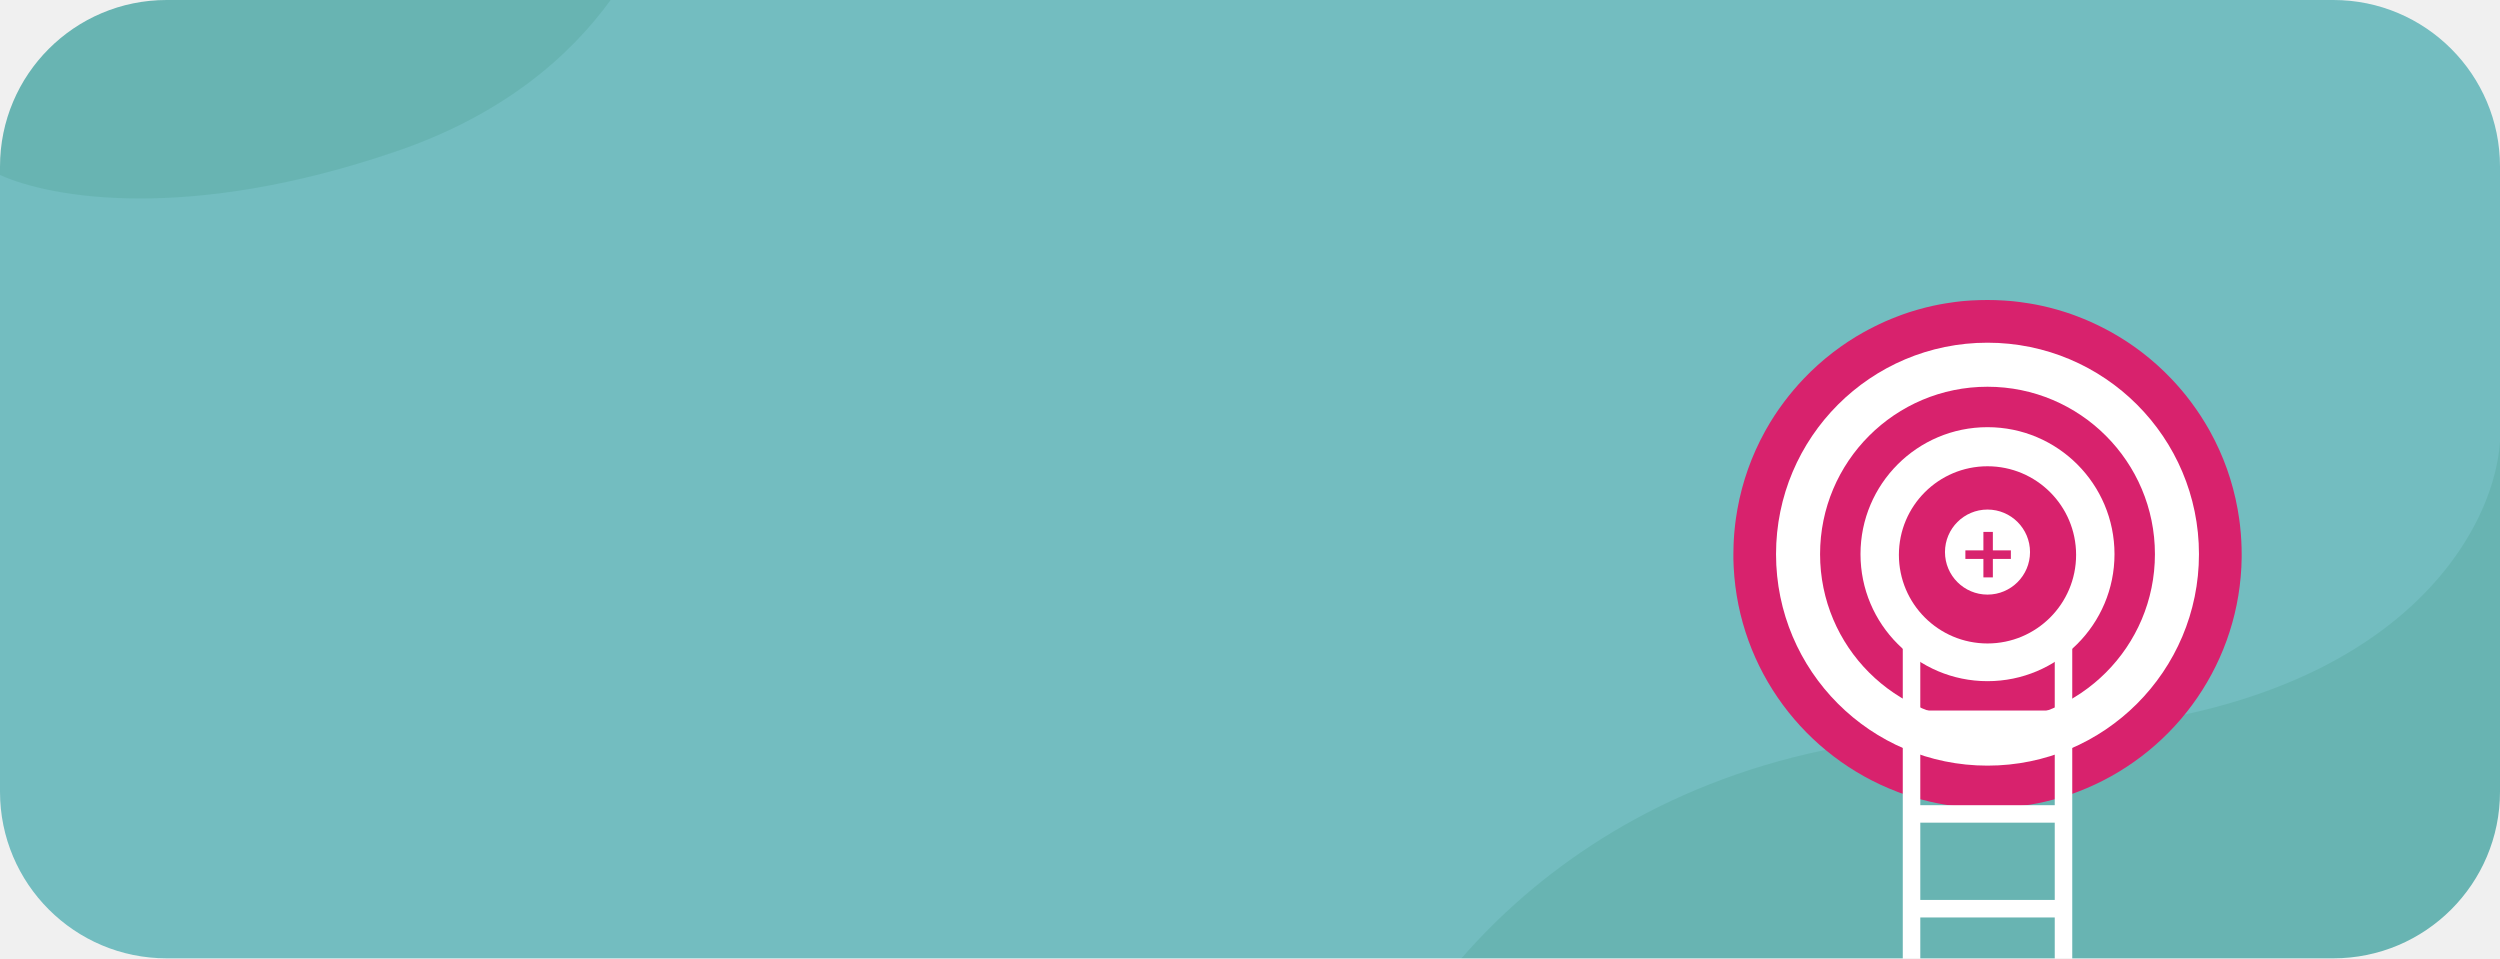
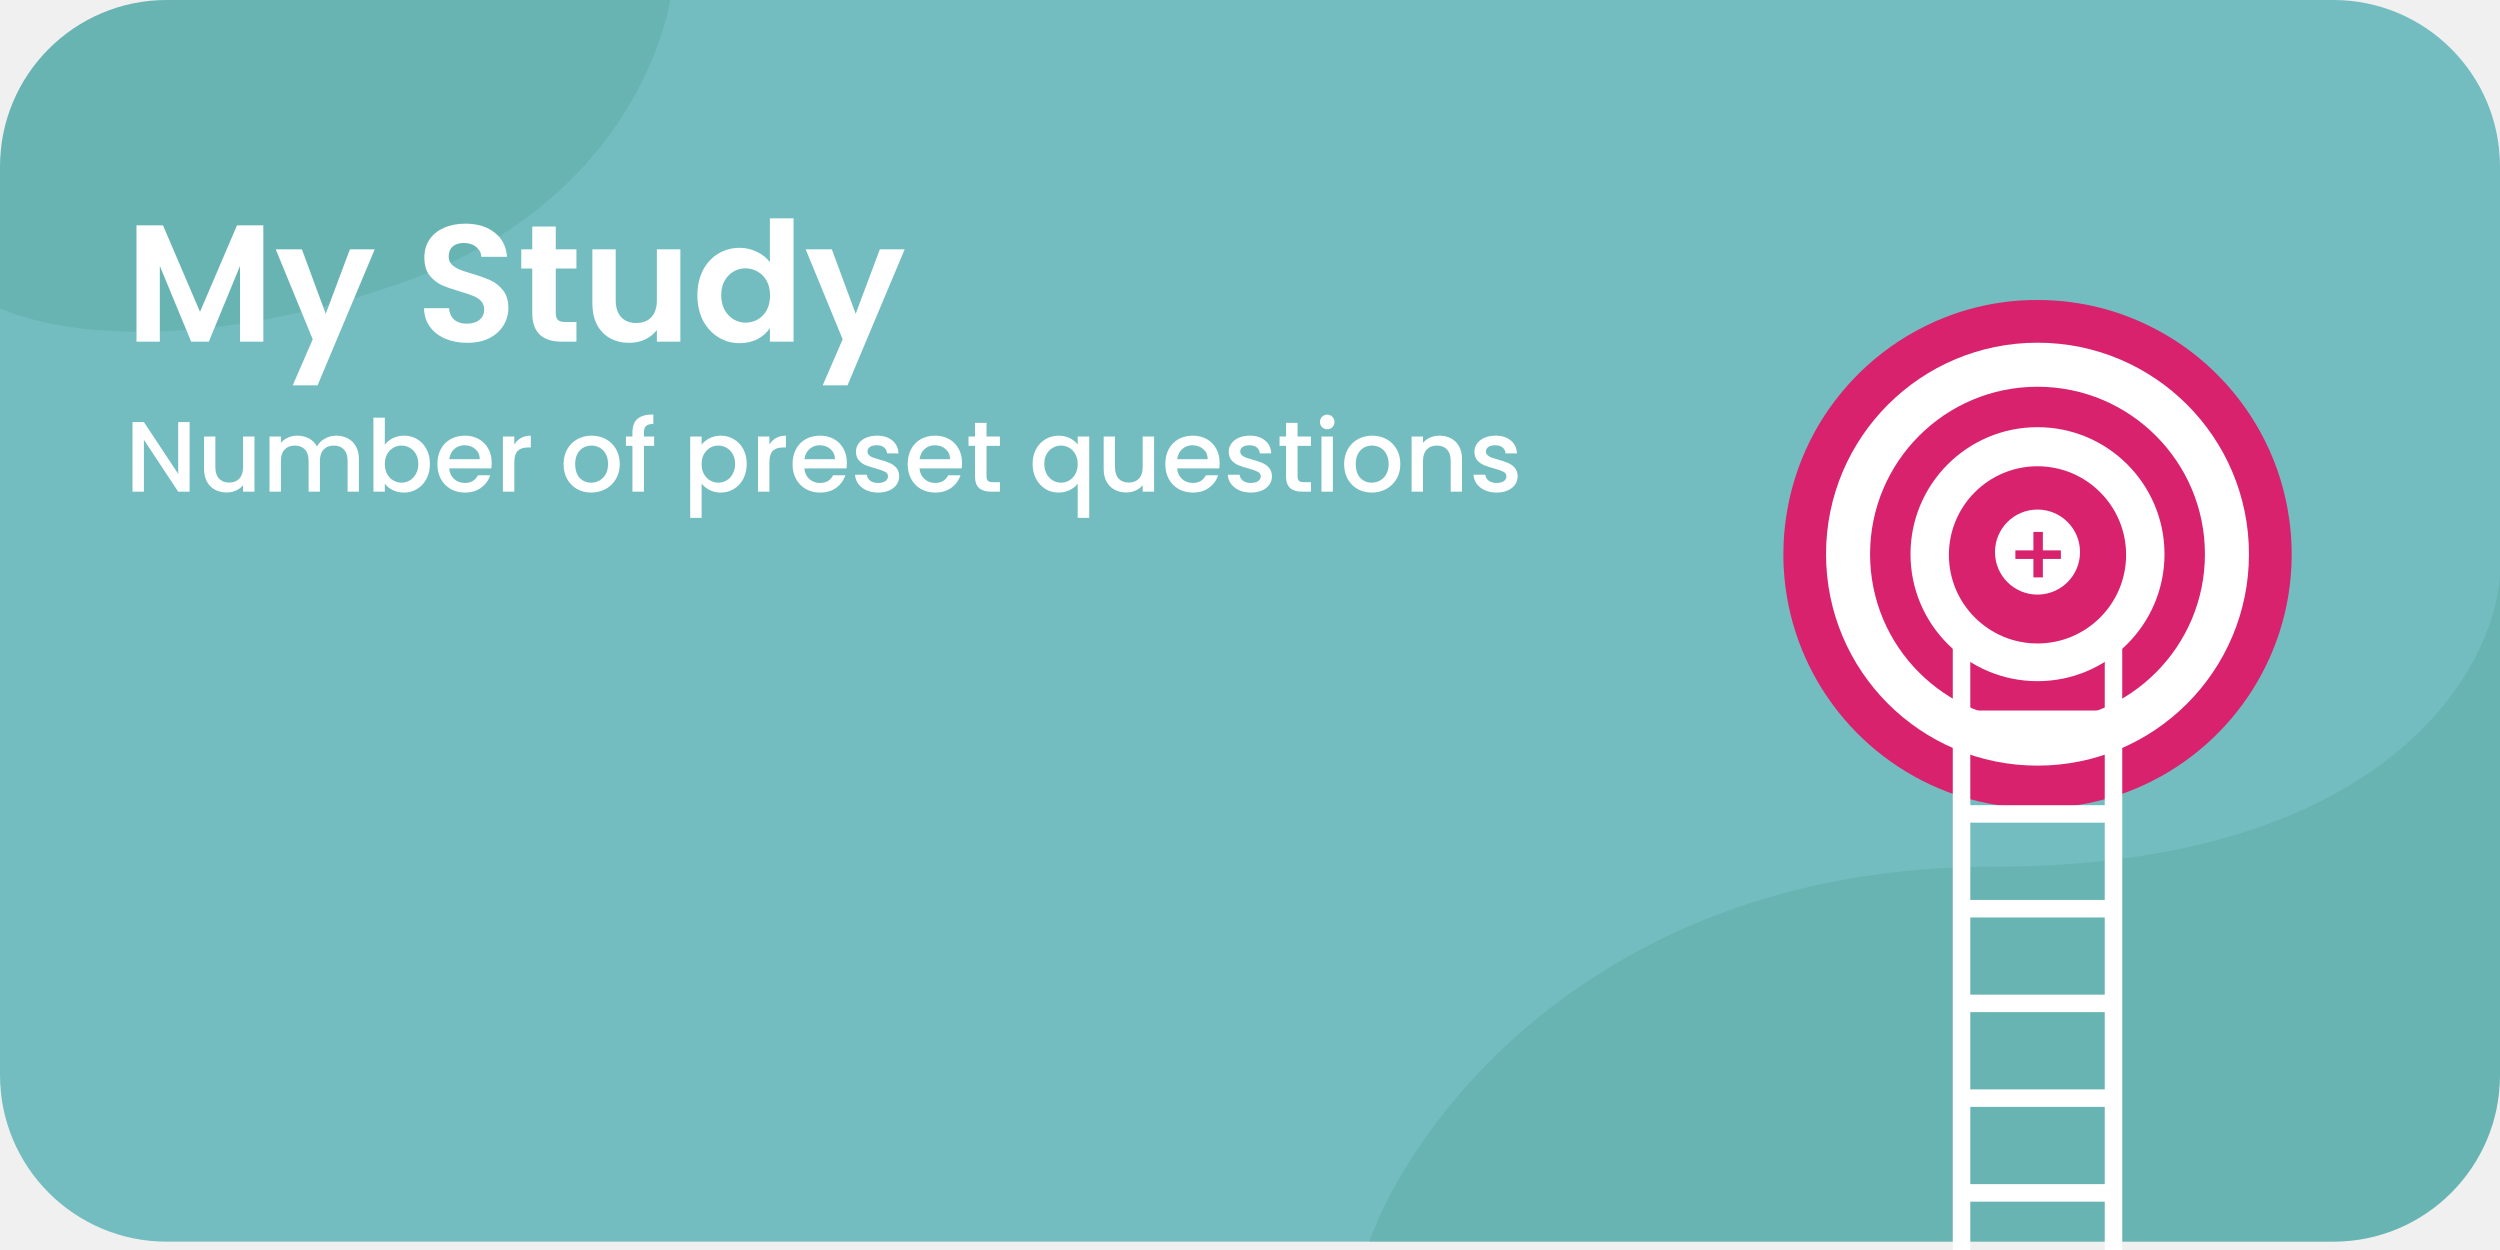
- <svg xmlns="http://www.w3.org/2000/svg" width="300" height="115" viewBox="0 0 300 115" fill="none">
-   <mask id="mask0_429_9320" style="mask-type:alpha" maskUnits="userSpaceOnUse" x="0" y="0" width="300" height="115">
-     <rect width="300" height="115" rx="20" fill="#D9D9D9" />
+ <svg xmlns="http://www.w3.org/2000/svg" width="300" height="150" viewBox="0 0 300 150" fill="none">
+   <mask id="mask0_933_9064" style="mask-type:alpha" maskUnits="userSpaceOnUse" x="0" y="0" width="300" height="150">
+     <rect width="300" height="150" rx="20" fill="#73BDC0" />
  </mask>
-   <g mask="url(#mask0_429_9320)">
-     <rect y="-17" width="300" height="150" rx="20" fill="#73BDC0" />
-     <path opacity="0.1" fill-rule="evenodd" clip-rule="evenodd" d="M80.619 -17C79.599 -10.09 73.345 9.34 47.583 18.154C22.589 26.705 6.123 23.764 6.41017e-05 21L7.02785e-05 3C6.93871e-05 -8.046 8.954 -17 20 -17L80.619 -17Z" fill="#006838" />
-     <path opacity="0.1" fill-rule="evenodd" clip-rule="evenodd" d="M164.308 133H280C291.037 133 299.986 124.059 300 113.025C300 113.017 300 113.008 300 113L300 53C299.231 64.667 285.969 88 239.077 88C192.185 88 169.692 118 164.308 133Z" fill="#006838" />
-     <g clip-path="url(#clip0_429_9320)">
-       <path d="M269 66.5C269 66.633 269 66.765 269 66.891C268.993 67.282 268.979 67.68 268.965 68.064C268.337 80.413 260.372 90.822 249.342 95.01C249.223 95.052 249.111 95.101 248.993 95.143C248.643 95.269 248.287 95.394 247.931 95.506C247.813 95.548 247.694 95.583 247.575 95.618C246.856 95.841 246.13 96.037 245.397 96.204C245.153 96.26 244.902 96.316 244.657 96.365C244.036 96.49 243.408 96.602 242.779 96.686C242.654 96.707 242.528 96.721 242.396 96.735C242.144 96.77 241.886 96.798 241.628 96.826C241.502 96.839 241.369 96.853 241.244 96.86C240.985 96.881 240.727 96.902 240.469 96.916C239.82 96.958 239.17 96.979 238.507 96.979C237.851 96.979 237.195 96.958 236.545 96.916C236.287 96.902 236.029 96.881 235.771 96.86C235.645 96.846 235.512 96.839 235.387 96.826C235.128 96.798 234.877 96.77 234.619 96.735C234.493 96.721 234.367 96.7 234.235 96.686C233.599 96.595 232.971 96.49 232.357 96.365C232.106 96.316 231.861 96.26 231.617 96.204C230.877 96.037 230.151 95.834 229.432 95.618C229.313 95.583 229.194 95.541 229.076 95.506C228.72 95.387 228.364 95.269 228.015 95.143C227.896 95.101 227.784 95.059 227.666 95.01C216.636 90.815 208.67 80.406 208.042 68.064C208.028 67.743 208.014 67.415 208.007 67.086C208.007 67.024 208.007 66.954 208.007 66.891C208.007 66.842 208.007 66.793 208.007 66.744C208.007 66.661 208.007 66.577 208.007 66.493C208.007 66.13 208.014 65.767 208.028 65.411C208.035 65.299 208.035 65.188 208.042 65.069C208.042 65.02 208.049 64.971 208.049 64.922C208.063 64.664 208.077 64.406 208.098 64.147C208.105 64.022 208.119 63.889 208.133 63.763C208.154 63.505 208.182 63.247 208.21 62.995C208.237 62.737 208.272 62.486 208.307 62.235C208.363 61.858 208.419 61.474 208.489 61.104C209.082 57.781 210.213 54.646 211.791 51.784C211.84 51.686 211.895 51.596 211.951 51.498C212.573 50.395 213.264 49.334 214.018 48.328C214.06 48.273 214.101 48.217 214.143 48.161C214.855 47.218 215.616 46.318 216.426 45.466C216.433 45.459 216.44 45.452 216.44 45.452C217.529 44.307 218.709 43.246 219.966 42.283C220.545 41.836 221.145 41.41 221.76 41.005C222.374 40.6 223.002 40.217 223.645 39.861C223.861 39.742 224.077 39.623 224.294 39.511C224.51 39.4 224.734 39.281 224.95 39.176C225.097 39.106 225.243 39.03 225.39 38.96C225.655 38.834 225.92 38.709 226.186 38.59C226.255 38.562 226.325 38.527 226.395 38.499C226.591 38.415 226.779 38.332 226.974 38.255C227.205 38.164 227.435 38.073 227.666 37.983C227.784 37.941 227.896 37.892 228.015 37.85C228.161 37.794 228.308 37.745 228.454 37.689C228.657 37.62 228.866 37.55 229.069 37.48C229.187 37.438 229.306 37.403 229.425 37.368C229.662 37.291 229.906 37.222 230.144 37.152C230.744 36.977 231.359 36.831 231.973 36.691C232.217 36.635 232.469 36.586 232.72 36.538C232.971 36.489 233.222 36.447 233.474 36.405C233.851 36.342 234.228 36.286 234.612 36.237C234.863 36.202 235.121 36.175 235.38 36.147C235.505 36.133 235.638 36.119 235.764 36.112C236.022 36.091 236.28 36.07 236.538 36.056C237.188 36.021 237.844 36 238.5 36C239.156 36 239.813 36.021 240.462 36.063C240.72 36.077 240.978 36.098 241.237 36.119C241.362 36.133 241.495 36.14 241.621 36.154C241.879 36.181 242.13 36.209 242.389 36.244C242.772 36.293 243.149 36.349 243.526 36.412C243.778 36.454 244.029 36.496 244.28 36.544C244.532 36.593 244.776 36.642 245.027 36.698C245.642 36.831 246.256 36.984 246.856 37.159C247.101 37.229 247.338 37.298 247.575 37.375C247.694 37.41 247.813 37.452 247.931 37.487C248.141 37.557 248.343 37.627 248.553 37.696C248.699 37.745 248.846 37.801 248.993 37.857C249.111 37.899 249.223 37.941 249.342 37.99C249.572 38.08 249.802 38.171 250.033 38.262C250.228 38.339 250.424 38.422 250.612 38.506C250.682 38.534 250.752 38.569 250.822 38.597C251.087 38.716 251.359 38.834 251.617 38.967C251.764 39.037 251.911 39.106 252.057 39.183C252.281 39.295 252.497 39.407 252.713 39.518C252.93 39.63 253.146 39.749 253.363 39.867C254.005 40.23 254.633 40.608 255.248 41.012C255.862 41.417 256.462 41.843 257.042 42.29C258.298 43.253 259.478 44.314 260.567 45.459C260.574 45.466 260.581 45.473 260.581 45.473C261.391 46.325 262.159 47.225 262.864 48.168C262.906 48.224 262.948 48.28 262.989 48.335C263.743 49.348 264.428 50.402 265.056 51.505C265.112 51.596 265.161 51.693 265.216 51.791C266.794 54.646 267.925 57.788 268.518 61.111C268.588 61.488 268.644 61.865 268.7 62.242C268.735 62.493 268.77 62.751 268.798 63.002C268.826 63.261 268.853 63.512 268.874 63.77C268.888 63.896 268.895 64.029 268.909 64.154C268.93 64.413 268.944 64.671 268.958 64.929C268.986 65.453 269 65.969 269 66.5Z" fill="#D8226D" />
-       <path d="M238.5 91.876C252.515 91.876 263.876 80.515 263.876 66.5C263.876 52.485 252.515 41.124 238.5 41.124C224.485 41.124 213.124 52.485 213.124 66.5C213.124 80.515 224.485 91.876 238.5 91.876Z" fill="white" />
-       <path d="M238.5 86.591C249.596 86.591 258.591 77.596 258.591 66.5C258.591 55.404 249.596 46.409 238.5 46.409C227.404 46.409 218.409 55.404 218.409 66.5C218.409 77.596 227.404 86.591 238.5 86.591Z" fill="#D8226D" />
-       <path d="M238.5 81.74C246.917 81.74 253.74 74.917 253.74 66.5C253.74 58.084 246.917 51.261 238.5 51.261C230.083 51.261 223.26 58.084 223.26 66.5C223.26 74.917 230.083 81.74 238.5 81.74Z" fill="white" />
-       <path d="M238.5 77.216C244.372 77.216 249.132 72.456 249.132 66.584C249.132 60.712 244.372 55.952 238.5 55.952C232.628 55.952 227.868 60.712 227.868 66.584C227.868 72.456 232.628 77.216 238.5 77.216Z" fill="#D8226D" />
-       <path d="M238.5 71.352C241.318 71.352 243.603 69.067 243.603 66.249C243.603 63.43 241.318 61.146 238.5 61.146C235.682 61.146 233.397 63.43 233.397 66.249C233.397 69.067 235.682 71.352 238.5 71.352Z" fill="white" />
-       <path d="M241.304 67.071H239.142V69.287H238.008V67.071H235.846V66.044H238.008V63.829H239.142V66.044H241.304V67.071Z" fill="#D8226D" />
+   <g mask="url(#mask0_933_9064)">
+     <rect y="-1" width="300" height="150" rx="20" fill="#73BDC0" />
+     <path opacity="0.1" fill-rule="evenodd" clip-rule="evenodd" d="M80.619 -1C79.599 5.91 73.345 25.34 47.583 34.154C22.589 42.705 6.123 39.764 6.41017e-05 37L7.02785e-05 19C6.93871e-05 7.954 8.954 -1 20 -1L80.619 -1Z" fill="#006838" />
+     <path opacity="0.1" fill-rule="evenodd" clip-rule="evenodd" d="M164.308 149H280C291.037 149 299.986 140.059 300 129.025C300 129.017 300 129.008 300 129L300 69C299.231 80.667 285.969 104 239.077 104C192.185 104 169.692 134 164.308 149Z" fill="#006838" />
+     <path d="M31.6 27.04V41H28.8V31.92L25.06 41H22.94L19.18 31.92V41H16.38V27.04H19.56L24 37.42L28.44 27.04H31.6ZM44.968 29.92L38.108 46.24H35.128L37.528 40.72L33.088 29.92H36.228L39.088 37.66L41.988 29.92H44.968ZM56.063 41.14C55.09 41.14 54.21 40.973 53.423 40.64C52.65 40.307 52.037 39.827 51.583 39.2C51.13 38.573 50.897 37.833 50.883 36.98H53.883C53.923 37.553 54.123 38.007 54.483 38.34C54.857 38.673 55.363 38.84 56.003 38.84C56.657 38.84 57.17 38.687 57.543 38.38C57.917 38.06 58.103 37.647 58.103 37.14C58.103 36.727 57.977 36.387 57.723 36.12C57.47 35.853 57.15 35.647 56.763 35.5C56.39 35.34 55.87 35.167 55.203 34.98C54.297 34.713 53.557 34.453 52.983 34.2C52.423 33.933 51.937 33.54 51.523 33.02C51.123 32.487 50.923 31.78 50.923 30.9C50.923 30.073 51.13 29.353 51.543 28.74C51.957 28.127 52.537 27.66 53.283 27.34C54.03 27.007 54.883 26.84 55.843 26.84C57.283 26.84 58.45 27.193 59.343 27.9C60.25 28.593 60.75 29.567 60.843 30.82H57.763C57.737 30.34 57.53 29.947 57.143 29.64C56.77 29.32 56.27 29.16 55.643 29.16C55.097 29.16 54.657 29.3 54.323 29.58C54.003 29.86 53.843 30.267 53.843 30.8C53.843 31.173 53.963 31.487 54.203 31.74C54.457 31.98 54.763 32.18 55.123 32.34C55.497 32.487 56.017 32.66 56.683 32.86C57.59 33.127 58.33 33.393 58.903 33.66C59.477 33.927 59.97 34.327 60.383 34.86C60.797 35.393 61.003 36.093 61.003 36.96C61.003 37.707 60.81 38.4 60.423 39.04C60.037 39.68 59.47 40.193 58.723 40.58C57.977 40.953 57.09 41.14 56.063 41.14ZM66.691 32.22V37.58C66.691 37.953 66.777 38.227 66.951 38.4C67.137 38.56 67.444 38.64 67.871 38.64H69.171V41H67.411C65.051 41 63.871 39.853 63.871 37.56V32.22H62.551V29.92H63.871V27.18H66.691V29.92H69.171V32.22H66.691ZM81.645 29.92V41H78.825V39.6C78.465 40.08 77.991 40.46 77.405 40.74C76.831 41.007 76.205 41.14 75.525 41.14C74.658 41.14 73.891 40.96 73.225 40.6C72.558 40.227 72.031 39.687 71.645 38.98C71.271 38.26 71.085 37.407 71.085 36.42V29.92H73.885V36.02C73.885 36.9 74.105 37.58 74.545 38.06C74.985 38.527 75.585 38.76 76.345 38.76C77.118 38.76 77.725 38.527 78.165 38.06C78.605 37.58 78.825 36.9 78.825 36.02V29.92H81.645ZM83.687 35.42C83.687 34.3 83.907 33.307 84.347 32.44C84.801 31.573 85.414 30.907 86.187 30.44C86.961 29.973 87.821 29.74 88.767 29.74C89.487 29.74 90.174 29.9 90.827 30.22C91.481 30.527 92.001 30.94 92.387 31.46V26.2H95.227V41H92.387V39.36C92.041 39.907 91.554 40.347 90.927 40.68C90.301 41.013 89.574 41.18 88.747 41.18C87.814 41.18 86.961 40.94 86.187 40.46C85.414 39.98 84.801 39.307 84.347 38.44C83.907 37.56 83.687 36.553 83.687 35.42ZM92.407 35.46C92.407 34.78 92.274 34.2 92.007 33.72C91.741 33.227 91.381 32.853 90.927 32.6C90.474 32.333 89.987 32.2 89.467 32.2C88.947 32.2 88.467 32.327 88.027 32.58C87.587 32.833 87.227 33.207 86.947 33.7C86.681 34.18 86.547 34.753 86.547 35.42C86.547 36.087 86.681 36.673 86.947 37.18C87.227 37.673 87.587 38.053 88.027 38.32C88.481 38.587 88.961 38.72 89.467 38.72C89.987 38.72 90.474 38.593 90.927 38.34C91.381 38.073 91.741 37.7 92.007 37.22C92.274 36.727 92.407 36.14 92.407 35.46ZM108.562 29.92L101.702 46.24H98.722L101.122 40.72L96.682 29.92H99.822L102.682 37.66L105.582 29.92H108.562Z" fill="white" />
+     <path d="M22.752 59H21.384L17.268 52.772V59H15.9V50.648H17.268L21.384 56.864V50.648H22.752V59ZM30.536 52.388V59H29.168V58.22C28.952 58.492 28.668 58.708 28.316 58.868C27.972 59.02 27.604 59.096 27.212 59.096C26.692 59.096 26.224 58.988 25.808 58.772C25.4 58.556 25.076 58.236 24.836 57.812C24.604 57.388 24.488 56.876 24.488 56.276V52.388H25.844V56.072C25.844 56.664 25.992 57.12 26.288 57.44C26.584 57.752 26.988 57.908 27.5 57.908C28.012 57.908 28.416 57.752 28.712 57.44C29.016 57.12 29.168 56.664 29.168 56.072V52.388H30.536ZM40.345 52.28C40.865 52.28 41.329 52.388 41.737 52.604C42.153 52.82 42.477 53.14 42.709 53.564C42.949 53.988 43.069 54.5 43.069 55.1V59H41.713V55.304C41.713 54.712 41.565 54.26 41.269 53.948C40.973 53.628 40.569 53.468 40.057 53.468C39.545 53.468 39.137 53.628 38.833 53.948C38.537 54.26 38.389 54.712 38.389 55.304V59H37.033V55.304C37.033 54.712 36.885 54.26 36.589 53.948C36.293 53.628 35.889 53.468 35.377 53.468C34.865 53.468 34.457 53.628 34.153 53.948C33.857 54.26 33.709 54.712 33.709 55.304V59H32.341V52.388H33.709V53.144C33.933 52.872 34.217 52.66 34.561 52.508C34.905 52.356 35.273 52.28 35.665 52.28C36.193 52.28 36.665 52.392 37.081 52.616C37.497 52.84 37.817 53.164 38.041 53.588C38.241 53.188 38.553 52.872 38.977 52.64C39.401 52.4 39.857 52.28 40.345 52.28ZM46.178 53.372C46.41 53.052 46.726 52.792 47.126 52.592C47.534 52.384 47.986 52.28 48.482 52.28C49.066 52.28 49.594 52.42 50.066 52.7C50.538 52.98 50.91 53.38 51.182 53.9C51.454 54.412 51.59 55 51.59 55.664C51.59 56.328 51.454 56.924 51.182 57.452C50.91 57.972 50.534 58.38 50.054 58.676C49.582 58.964 49.058 59.108 48.482 59.108C47.97 59.108 47.514 59.008 47.114 58.808C46.722 58.608 46.41 58.352 46.178 58.04V59H44.81V50.12H46.178V53.372ZM50.198 55.664C50.198 55.208 50.102 54.816 49.91 54.488C49.726 54.152 49.478 53.9 49.166 53.732C48.862 53.556 48.534 53.468 48.182 53.468C47.838 53.468 47.51 53.556 47.198 53.732C46.894 53.908 46.646 54.164 46.454 54.5C46.27 54.836 46.178 55.232 46.178 55.688C46.178 56.144 46.27 56.544 46.454 56.888C46.646 57.224 46.894 57.48 47.198 57.656C47.51 57.832 47.838 57.92 48.182 57.92C48.534 57.92 48.862 57.832 49.166 57.656C49.478 57.472 49.726 57.208 49.91 56.864C50.102 56.52 50.198 56.12 50.198 55.664ZM59.003 55.532C59.003 55.78 58.987 56.004 58.955 56.204H53.903C53.943 56.732 54.139 57.156 54.491 57.476C54.843 57.796 55.275 57.956 55.787 57.956C56.523 57.956 57.043 57.648 57.347 57.032H58.823C58.623 57.64 58.259 58.14 57.731 58.532C57.211 58.916 56.563 59.108 55.787 59.108C55.155 59.108 54.587 58.968 54.083 58.688C53.587 58.4 53.195 58 52.907 57.488C52.627 56.968 52.487 56.368 52.487 55.688C52.487 55.008 52.623 54.412 52.895 53.9C53.175 53.38 53.563 52.98 54.059 52.7C54.563 52.42 55.139 52.28 55.787 52.28C56.411 52.28 56.967 52.416 57.455 52.688C57.943 52.96 58.323 53.344 58.595 53.84C58.867 54.328 59.003 54.892 59.003 55.532ZM57.575 55.1C57.567 54.596 57.387 54.192 57.035 53.888C56.683 53.584 56.247 53.432 55.727 53.432C55.255 53.432 54.851 53.584 54.515 53.888C54.179 54.184 53.979 54.588 53.915 55.1H57.575ZM61.717 53.348C61.917 53.012 62.181 52.752 62.509 52.568C62.845 52.376 63.241 52.28 63.697 52.28V53.696H63.349C62.813 53.696 62.405 53.832 62.125 54.104C61.853 54.376 61.717 54.848 61.717 55.52V59H60.349V52.388H61.717V53.348ZM70.94 59.108C70.316 59.108 69.752 58.968 69.248 58.688C68.744 58.4 68.348 58 68.06 57.488C67.772 56.968 67.628 56.368 67.628 55.688C67.628 55.016 67.776 54.42 68.072 53.9C68.368 53.38 68.772 52.98 69.284 52.7C69.796 52.42 70.368 52.28 71 52.28C71.632 52.28 72.204 52.42 72.716 52.7C73.228 52.98 73.632 53.38 73.928 53.9C74.224 54.42 74.372 55.016 74.372 55.688C74.372 56.36 74.22 56.956 73.916 57.476C73.612 57.996 73.196 58.4 72.668 58.688C72.148 58.968 71.572 59.108 70.94 59.108ZM70.94 57.92C71.292 57.92 71.62 57.836 71.924 57.668C72.236 57.5 72.488 57.248 72.68 56.912C72.872 56.576 72.968 56.168 72.968 55.688C72.968 55.208 72.876 54.804 72.692 54.476C72.508 54.14 72.264 53.888 71.96 53.72C71.656 53.552 71.328 53.468 70.976 53.468C70.624 53.468 70.296 53.552 69.992 53.72C69.696 53.888 69.46 54.14 69.284 54.476C69.108 54.804 69.02 55.208 69.02 55.688C69.02 56.4 69.2 56.952 69.56 57.344C69.928 57.728 70.388 57.92 70.94 57.92ZM78.496 53.504H77.272V59H75.892V53.504H75.112V52.388H75.892V51.92C75.892 51.16 76.092 50.608 76.492 50.264C76.9 49.912 77.536 49.736 78.4 49.736V50.876C77.984 50.876 77.692 50.956 77.524 51.116C77.356 51.268 77.272 51.536 77.272 51.92V52.388H78.496V53.504ZM84.194 53.36C84.426 53.056 84.742 52.8 85.142 52.592C85.542 52.384 85.994 52.28 86.498 52.28C87.074 52.28 87.598 52.424 88.07 52.712C88.55 52.992 88.926 53.388 89.198 53.9C89.47 54.412 89.606 55 89.606 55.664C89.606 56.328 89.47 56.924 89.198 57.452C88.926 57.972 88.55 58.38 88.07 58.676C87.598 58.964 87.074 59.108 86.498 59.108C85.994 59.108 85.546 59.008 85.154 58.808C84.762 58.6 84.442 58.344 84.194 58.04V62.144H82.826V52.388H84.194V53.36ZM88.214 55.664C88.214 55.208 88.118 54.816 87.926 54.488C87.742 54.152 87.494 53.9 87.182 53.732C86.878 53.556 86.55 53.468 86.198 53.468C85.854 53.468 85.526 53.556 85.214 53.732C84.91 53.908 84.662 54.164 84.47 54.5C84.286 54.836 84.194 55.232 84.194 55.688C84.194 56.144 84.286 56.544 84.47 56.888C84.662 57.224 84.91 57.48 85.214 57.656C85.526 57.832 85.854 57.92 86.198 57.92C86.55 57.92 86.878 57.832 87.182 57.656C87.494 57.472 87.742 57.208 87.926 56.864C88.118 56.52 88.214 56.12 88.214 55.664ZM92.327 53.348C92.527 53.012 92.791 52.752 93.119 52.568C93.455 52.376 93.851 52.28 94.307 52.28V53.696H93.959C93.423 53.696 93.015 53.832 92.735 54.104C92.463 54.376 92.327 54.848 92.327 55.52V59H90.959V52.388H92.327V53.348ZM101.624 55.532C101.624 55.78 101.608 56.004 101.576 56.204H96.524C96.564 56.732 96.76 57.156 97.112 57.476C97.464 57.796 97.896 57.956 98.408 57.956C99.144 57.956 99.664 57.648 99.968 57.032H101.444C101.244 57.64 100.88 58.14 100.352 58.532C99.832 58.916 99.184 59.108 98.408 59.108C97.776 59.108 97.208 58.968 96.704 58.688C96.208 58.4 95.816 58 95.528 57.488C95.248 56.968 95.108 56.368 95.108 55.688C95.108 55.008 95.244 54.412 95.516 53.9C95.796 53.38 96.184 52.98 96.68 52.7C97.184 52.42 97.76 52.28 98.408 52.28C99.032 52.28 99.588 52.416 100.076 52.688C100.564 52.96 100.944 53.344 101.216 53.84C101.488 54.328 101.624 54.892 101.624 55.532ZM100.196 55.1C100.188 54.596 100.008 54.192 99.656 53.888C99.304 53.584 98.868 53.432 98.348 53.432C97.876 53.432 97.472 53.584 97.136 53.888C96.8 54.184 96.6 54.588 96.536 55.1H100.196ZM105.37 59.108C104.85 59.108 104.382 59.016 103.966 58.832C103.558 58.64 103.234 58.384 102.994 58.064C102.754 57.736 102.626 57.372 102.61 56.972H104.026C104.05 57.252 104.182 57.488 104.422 57.68C104.67 57.864 104.978 57.956 105.346 57.956C105.73 57.956 106.026 57.884 106.234 57.74C106.45 57.588 106.558 57.396 106.558 57.164C106.558 56.916 106.438 56.732 106.198 56.612C105.966 56.492 105.594 56.36 105.082 56.216C104.586 56.08 104.182 55.948 103.87 55.82C103.558 55.692 103.286 55.496 103.054 55.232C102.83 54.968 102.718 54.62 102.718 54.188C102.718 53.836 102.822 53.516 103.03 53.228C103.238 52.932 103.534 52.7 103.918 52.532C104.31 52.364 104.758 52.28 105.262 52.28C106.014 52.28 106.618 52.472 107.074 52.856C107.538 53.232 107.786 53.748 107.818 54.404H106.45C106.426 54.108 106.306 53.872 106.09 53.696C105.874 53.52 105.582 53.432 105.214 53.432C104.854 53.432 104.578 53.5 104.386 53.636C104.194 53.772 104.098 53.952 104.098 54.176C104.098 54.352 104.162 54.5 104.29 54.62C104.418 54.74 104.574 54.836 104.758 54.908C104.942 54.972 105.214 55.056 105.574 55.16C106.054 55.288 106.446 55.42 106.75 55.556C107.062 55.684 107.33 55.876 107.554 56.132C107.778 56.388 107.894 56.728 107.902 57.152C107.902 57.528 107.798 57.864 107.59 58.16C107.382 58.456 107.086 58.688 106.702 58.856C106.326 59.024 105.882 59.108 105.37 59.108ZM115.44 55.532C115.44 55.78 115.424 56.004 115.392 56.204H110.34C110.38 56.732 110.576 57.156 110.928 57.476C111.28 57.796 111.712 57.956 112.224 57.956C112.96 57.956 113.48 57.648 113.784 57.032H115.26C115.06 57.64 114.696 58.14 114.168 58.532C113.648 58.916 113 59.108 112.224 59.108C111.592 59.108 111.024 58.968 110.52 58.688C110.024 58.4 109.632 58 109.344 57.488C109.064 56.968 108.924 56.368 108.924 55.688C108.924 55.008 109.06 54.412 109.332 53.9C109.612 53.38 110 52.98 110.496 52.7C111 52.42 111.576 52.28 112.224 52.28C112.848 52.28 113.404 52.416 113.892 52.688C114.38 52.96 114.76 53.344 115.032 53.84C115.304 54.328 115.44 54.892 115.44 55.532ZM114.012 55.1C114.004 54.596 113.824 54.192 113.472 53.888C113.12 53.584 112.684 53.432 112.164 53.432C111.692 53.432 111.288 53.584 110.952 53.888C110.616 54.184 110.416 54.588 110.352 55.1H114.012ZM118.383 53.504V57.164C118.383 57.412 118.439 57.592 118.551 57.704C118.671 57.808 118.871 57.86 119.151 57.86H119.991V59H118.911C118.295 59 117.823 58.856 117.495 58.568C117.167 58.28 117.003 57.812 117.003 57.164V53.504H116.223V52.388H117.003V50.744H118.383V52.388H119.991V53.504H118.383ZM123.913 55.664C123.913 55 124.049 54.412 124.321 53.9C124.601 53.388 124.977 52.992 125.449 52.712C125.929 52.424 126.461 52.28 127.045 52.28C127.557 52.28 128.009 52.384 128.401 52.592C128.801 52.8 129.109 53.052 129.325 53.348V52.388H130.705V62.144H129.325V58.04C129.109 58.336 128.797 58.588 128.389 58.796C127.981 59.004 127.517 59.108 126.997 59.108C126.429 59.108 125.909 58.964 125.437 58.676C124.973 58.38 124.601 57.972 124.321 57.452C124.049 56.924 123.913 56.328 123.913 55.664ZM129.325 55.688C129.325 55.232 129.229 54.836 129.037 54.5C128.853 54.164 128.609 53.908 128.305 53.732C128.001 53.556 127.673 53.468 127.321 53.468C126.969 53.468 126.641 53.556 126.337 53.732C126.033 53.9 125.785 54.152 125.593 54.488C125.409 54.816 125.317 55.208 125.317 55.664C125.317 56.12 125.409 56.52 125.593 56.864C125.785 57.208 126.033 57.472 126.337 57.656C126.649 57.832 126.977 57.92 127.321 57.92C127.673 57.92 128.001 57.832 128.305 57.656C128.609 57.48 128.853 57.224 129.037 56.888C129.229 56.544 129.325 56.144 129.325 55.688ZM138.49 52.388V59H137.122V58.22C136.906 58.492 136.622 58.708 136.27 58.868C135.926 59.02 135.558 59.096 135.166 59.096C134.646 59.096 134.178 58.988 133.762 58.772C133.354 58.556 133.03 58.236 132.79 57.812C132.558 57.388 132.442 56.876 132.442 56.276V52.388H133.798V56.072C133.798 56.664 133.946 57.12 134.242 57.44C134.538 57.752 134.942 57.908 135.454 57.908C135.966 57.908 136.37 57.752 136.666 57.44C136.97 57.12 137.122 56.664 137.122 56.072V52.388H138.49ZM146.355 55.532C146.355 55.78 146.339 56.004 146.307 56.204H141.255C141.295 56.732 141.491 57.156 141.843 57.476C142.195 57.796 142.627 57.956 143.139 57.956C143.875 57.956 144.395 57.648 144.699 57.032H146.175C145.975 57.64 145.611 58.14 145.083 58.532C144.563 58.916 143.915 59.108 143.139 59.108C142.507 59.108 141.939 58.968 141.435 58.688C140.939 58.4 140.547 58 140.259 57.488C139.979 56.968 139.839 56.368 139.839 55.688C139.839 55.008 139.975 54.412 140.247 53.9C140.527 53.38 140.915 52.98 141.411 52.7C141.915 52.42 142.491 52.28 143.139 52.28C143.763 52.28 144.319 52.416 144.807 52.688C145.295 52.96 145.675 53.344 145.947 53.84C146.219 54.328 146.355 54.892 146.355 55.532ZM144.927 55.1C144.919 54.596 144.739 54.192 144.387 53.888C144.035 53.584 143.599 53.432 143.079 53.432C142.607 53.432 142.203 53.584 141.867 53.888C141.531 54.184 141.331 54.588 141.267 55.1H144.927ZM150.101 59.108C149.581 59.108 149.113 59.016 148.697 58.832C148.289 58.64 147.965 58.384 147.725 58.064C147.485 57.736 147.357 57.372 147.341 56.972H148.757C148.781 57.252 148.913 57.488 149.153 57.68C149.401 57.864 149.709 57.956 150.077 57.956C150.461 57.956 150.757 57.884 150.965 57.74C151.181 57.588 151.289 57.396 151.289 57.164C151.289 56.916 151.169 56.732 150.929 56.612C150.697 56.492 150.325 56.36 149.813 56.216C149.317 56.08 148.913 55.948 148.601 55.82C148.289 55.692 148.017 55.496 147.785 55.232C147.561 54.968 147.449 54.62 147.449 54.188C147.449 53.836 147.553 53.516 147.761 53.228C147.969 52.932 148.265 52.7 148.649 52.532C149.041 52.364 149.489 52.28 149.993 52.28C150.745 52.28 151.349 52.472 151.805 52.856C152.269 53.232 152.517 53.748 152.549 54.404H151.181C151.157 54.108 151.037 53.872 150.821 53.696C150.605 53.52 150.313 53.432 149.945 53.432C149.585 53.432 149.309 53.5 149.117 53.636C148.925 53.772 148.829 53.952 148.829 54.176C148.829 54.352 148.893 54.5 149.021 54.62C149.149 54.74 149.305 54.836 149.489 54.908C149.673 54.972 149.945 55.056 150.305 55.16C150.785 55.288 151.177 55.42 151.481 55.556C151.793 55.684 152.061 55.876 152.285 56.132C152.509 56.388 152.625 56.728 152.633 57.152C152.633 57.528 152.529 57.864 152.321 58.16C152.113 58.456 151.817 58.688 151.433 58.856C151.057 59.024 150.613 59.108 150.101 59.108ZM155.707 53.504V57.164C155.707 57.412 155.763 57.592 155.875 57.704C155.995 57.808 156.195 57.86 156.475 57.86H157.315V59H156.235C155.619 59 155.147 58.856 154.819 58.568C154.491 58.28 154.327 57.812 154.327 57.164V53.504H153.547V52.388H154.327V50.744H155.707V52.388H157.315V53.504H155.707ZM159.272 51.512C159.024 51.512 158.816 51.428 158.648 51.26C158.48 51.092 158.396 50.884 158.396 50.636C158.396 50.388 158.48 50.18 158.648 50.012C158.816 49.844 159.024 49.76 159.272 49.76C159.512 49.76 159.716 49.844 159.884 50.012C160.052 50.18 160.136 50.388 160.136 50.636C160.136 50.884 160.052 51.092 159.884 51.26C159.716 51.428 159.512 51.512 159.272 51.512ZM159.944 52.388V59H158.576V52.388H159.944ZM164.608 59.108C163.984 59.108 163.42 58.968 162.916 58.688C162.412 58.4 162.016 58 161.728 57.488C161.44 56.968 161.296 56.368 161.296 55.688C161.296 55.016 161.444 54.42 161.74 53.9C162.036 53.38 162.44 52.98 162.952 52.7C163.464 52.42 164.036 52.28 164.668 52.28C165.3 52.28 165.872 52.42 166.384 52.7C166.896 52.98 167.3 53.38 167.596 53.9C167.892 54.42 168.04 55.016 168.04 55.688C168.04 56.36 167.888 56.956 167.584 57.476C167.28 57.996 166.864 58.4 166.336 58.688C165.816 58.968 165.24 59.108 164.608 59.108ZM164.608 57.92C164.96 57.92 165.288 57.836 165.592 57.668C165.904 57.5 166.156 57.248 166.348 56.912C166.54 56.576 166.636 56.168 166.636 55.688C166.636 55.208 166.544 54.804 166.36 54.476C166.176 54.14 165.932 53.888 165.628 53.72C165.324 53.552 164.996 53.468 164.644 53.468C164.292 53.468 163.964 53.552 163.66 53.72C163.364 53.888 163.128 54.14 162.952 54.476C162.776 54.804 162.688 55.208 162.688 55.688C162.688 56.4 162.868 56.952 163.228 57.344C163.596 57.728 164.056 57.92 164.608 57.92ZM172.728 52.28C173.248 52.28 173.712 52.388 174.12 52.604C174.536 52.82 174.86 53.14 175.092 53.564C175.324 53.988 175.44 54.5 175.44 55.1V59H174.084V55.304C174.084 54.712 173.936 54.26 173.64 53.948C173.344 53.628 172.94 53.468 172.428 53.468C171.916 53.468 171.508 53.628 171.204 53.948C170.908 54.26 170.76 54.712 170.76 55.304V59H169.392V52.388H170.76V53.144C170.984 52.872 171.268 52.66 171.612 52.508C171.964 52.356 172.336 52.28 172.728 52.28ZM179.585 59.108C179.065 59.108 178.597 59.016 178.181 58.832C177.773 58.64 177.449 58.384 177.209 58.064C176.969 57.736 176.841 57.372 176.825 56.972H178.241C178.265 57.252 178.397 57.488 178.637 57.68C178.885 57.864 179.193 57.956 179.561 57.956C179.945 57.956 180.241 57.884 180.449 57.74C180.665 57.588 180.773 57.396 180.773 57.164C180.773 56.916 180.653 56.732 180.413 56.612C180.181 56.492 179.809 56.36 179.297 56.216C178.801 56.08 178.397 55.948 178.085 55.82C177.773 55.692 177.501 55.496 177.269 55.232C177.045 54.968 176.933 54.62 176.933 54.188C176.933 53.836 177.037 53.516 177.245 53.228C177.453 52.932 177.749 52.7 178.133 52.532C178.525 52.364 178.973 52.28 179.477 52.28C180.229 52.28 180.833 52.472 181.289 52.856C181.753 53.232 182.001 53.748 182.033 54.404H180.665C180.641 54.108 180.521 53.872 180.305 53.696C180.089 53.52 179.797 53.432 179.429 53.432C179.069 53.432 178.793 53.5 178.601 53.636C178.409 53.772 178.313 53.952 178.313 54.176C178.313 54.352 178.377 54.5 178.505 54.62C178.633 54.74 178.789 54.836 178.973 54.908C179.157 54.972 179.429 55.056 179.789 55.16C180.269 55.288 180.661 55.42 180.965 55.556C181.277 55.684 181.545 55.876 181.769 56.132C181.993 56.388 182.109 56.728 182.117 57.152C182.117 57.528 182.013 57.864 181.805 58.16C181.597 58.456 181.301 58.688 180.917 58.856C180.541 59.024 180.097 59.108 179.585 59.108Z" fill="white" />
+     <g clip-path="url(#clip0_933_9064)">
+       <path d="M275 66.5C275 66.633 275 66.765 275 66.891C274.993 67.282 274.979 67.68 274.965 68.064C274.337 80.413 266.372 90.822 255.342 95.01C255.223 95.052 255.111 95.101 254.993 95.143C254.643 95.269 254.287 95.394 253.931 95.506C253.813 95.548 253.694 95.583 253.575 95.618C252.856 95.841 252.13 96.037 251.397 96.204C251.153 96.26 250.902 96.316 250.657 96.365C250.036 96.49 249.408 96.602 248.779 96.686C248.654 96.707 248.528 96.721 248.396 96.735C248.144 96.77 247.886 96.798 247.628 96.826C247.502 96.839 247.369 96.853 247.244 96.86C246.985 96.881 246.727 96.902 246.469 96.916C245.82 96.958 245.17 96.979 244.507 96.979C243.851 96.979 243.195 96.958 242.545 96.916C242.287 96.902 242.029 96.881 241.771 96.86C241.645 96.846 241.512 96.839 241.387 96.826C241.128 96.798 240.877 96.77 240.619 96.735C240.493 96.721 240.367 96.7 240.235 96.686C239.599 96.595 238.971 96.49 238.357 96.365C238.106 96.316 237.861 96.26 237.617 96.204C236.877 96.037 236.151 95.834 235.432 95.618C235.313 95.583 235.194 95.541 235.076 95.506C234.72 95.387 234.364 95.269 234.015 95.143C233.896 95.101 233.784 95.059 233.666 95.01C222.636 90.815 214.67 80.406 214.042 68.064C214.028 67.743 214.014 67.415 214.007 67.086C214.007 67.024 214.007 66.954 214.007 66.891C214.007 66.842 214.007 66.793 214.007 66.744C214.007 66.661 214.007 66.577 214.007 66.493C214.007 66.13 214.014 65.767 214.028 65.411C214.035 65.299 214.035 65.188 214.042 65.069C214.042 65.02 214.049 64.971 214.049 64.922C214.063 64.664 214.077 64.406 214.098 64.147C214.105 64.022 214.119 63.889 214.133 63.763C214.154 63.505 214.182 63.247 214.21 62.995C214.237 62.737 214.272 62.486 214.307 62.235C214.363 61.858 214.419 61.474 214.489 61.104C215.082 57.781 216.213 54.646 217.791 51.784C217.84 51.686 217.895 51.596 217.951 51.498C218.573 50.395 219.264 49.334 220.018 48.328C220.06 48.273 220.101 48.217 220.143 48.161C220.855 47.218 221.616 46.318 222.426 45.466C222.433 45.459 222.44 45.452 222.44 45.452C223.529 44.307 224.709 43.246 225.966 42.283C226.545 41.836 227.145 41.41 227.76 41.005C228.374 40.6 229.002 40.217 229.645 39.861C229.861 39.742 230.077 39.623 230.294 39.511C230.51 39.4 230.734 39.281 230.95 39.176C231.097 39.106 231.243 39.03 231.39 38.96C231.655 38.834 231.92 38.709 232.186 38.59C232.255 38.562 232.325 38.527 232.395 38.499C232.591 38.415 232.779 38.332 232.974 38.255C233.205 38.164 233.435 38.073 233.666 37.983C233.784 37.941 233.896 37.892 234.015 37.85C234.161 37.794 234.308 37.745 234.454 37.689C234.657 37.62 234.866 37.55 235.069 37.48C235.187 37.438 235.306 37.403 235.425 37.368C235.662 37.291 235.906 37.222 236.144 37.152C236.744 36.977 237.359 36.831 237.973 36.691C238.217 36.635 238.469 36.586 238.72 36.538C238.971 36.489 239.222 36.447 239.474 36.405C239.851 36.342 240.228 36.286 240.612 36.237C240.863 36.202 241.121 36.175 241.38 36.147C241.505 36.133 241.638 36.119 241.764 36.112C242.022 36.091 242.28 36.07 242.538 36.056C243.188 36.021 243.844 36 244.5 36C245.156 36 245.813 36.021 246.462 36.063C246.72 36.077 246.978 36.098 247.237 36.119C247.362 36.133 247.495 36.14 247.621 36.154C247.879 36.181 248.13 36.209 248.389 36.244C248.772 36.293 249.149 36.349 249.526 36.412C249.778 36.454 250.029 36.496 250.28 36.544C250.532 36.593 250.776 36.642 251.027 36.698C251.642 36.831 252.256 36.984 252.856 37.159C253.101 37.229 253.338 37.298 253.575 37.375C253.694 37.41 253.813 37.452 253.931 37.487C254.141 37.557 254.343 37.627 254.553 37.696C254.699 37.745 254.846 37.801 254.993 37.857C255.111 37.899 255.223 37.941 255.342 37.99C255.572 38.08 255.802 38.171 256.033 38.262C256.228 38.339 256.424 38.422 256.612 38.506C256.682 38.534 256.752 38.569 256.822 38.597C257.087 38.716 257.359 38.834 257.617 38.967C257.764 39.037 257.911 39.106 258.057 39.183C258.281 39.295 258.497 39.407 258.713 39.518C258.93 39.63 259.146 39.749 259.363 39.867C260.005 40.23 260.633 40.608 261.248 41.012C261.862 41.417 262.462 41.843 263.042 42.29C264.298 43.253 265.478 44.314 266.567 45.459C266.574 45.466 266.581 45.473 266.581 45.473C267.391 46.325 268.159 47.225 268.864 48.168C268.906 48.224 268.948 48.28 268.989 48.335C269.743 49.348 270.428 50.402 271.056 51.505C271.112 51.596 271.161 51.693 271.216 51.791C272.794 54.646 273.925 57.788 274.518 61.111C274.588 61.488 274.644 61.865 274.7 62.242C274.735 62.493 274.77 62.751 274.798 63.002C274.826 63.261 274.853 63.512 274.874 63.77C274.888 63.896 274.895 64.029 274.909 64.154C274.93 64.413 274.944 64.671 274.958 64.929C274.986 65.453 275 65.969 275 66.5Z" fill="#D8226D" />
+       <path d="M244.5 91.876C258.515 91.876 269.876 80.515 269.876 66.5C269.876 52.485 258.515 41.124 244.5 41.124C230.485 41.124 219.124 52.485 219.124 66.5C219.124 80.515 230.485 91.876 244.5 91.876Z" fill="white" />
+       <path d="M244.5 86.591C255.596 86.591 264.591 77.596 264.591 66.5C264.591 55.404 255.596 46.409 244.5 46.409C233.404 46.409 224.409 55.404 224.409 66.5C224.409 77.596 233.404 86.591 244.5 86.591Z" fill="#D8226D" />
+       <path d="M244.5 81.74C252.917 81.74 259.74 74.917 259.74 66.5C259.74 58.084 252.917 51.261 244.5 51.261C236.083 51.261 229.26 58.084 229.26 66.5C229.26 74.917 236.083 81.74 244.5 81.74Z" fill="white" />
+       <path d="M244.5 77.216C250.372 77.216 255.132 72.456 255.132 66.584C255.132 60.712 250.372 55.952 244.5 55.952C238.628 55.952 233.868 60.712 233.868 66.584C233.868 72.456 238.628 77.216 244.5 77.216Z" fill="#D8226D" />
+       <path d="M244.5 71.352C247.318 71.352 249.603 69.067 249.603 66.249C249.603 63.43 247.318 61.146 244.5 61.146C241.682 61.146 239.397 63.43 239.397 66.249C239.397 69.067 241.682 71.352 244.5 71.352Z" fill="white" />
+       <path d="M247.304 67.071H245.142V69.287H244.008V67.071H241.846V66.044H244.008V63.829H245.142V66.044H247.304V67.071Z" fill="#D8226D" />
    </g>
-     <path fill-rule="evenodd" clip-rule="evenodd" d="M230.435 107.995V98.724H246.569V107.995H230.435ZM230.435 119.364V110.094H246.569V119.364H230.435ZM230.435 130.73V121.459H246.569V130.73H230.435ZM230.435 142.099V132.828H246.569V142.099H230.435ZM230.435 153.468V144.197H246.569V153.468H230.435ZM230.435 164.834V155.563H246.569V164.834H230.435ZM230.435 176.203V166.932H246.569V176.203H230.435ZM230.435 188.207L230.435 188.207V178.301H246.569V189.035H247.841L248.67 188.207V74.526H247.397L247.397 74.526H247.394V74.53L246.569 75.354V85.26H230.435V74.526H230.435V74.526H229.162L228.333 75.354V189.035H229.606L230.435 188.207ZM230.435 87.355H246.569V96.626H230.435V87.355Z" fill="white" />
+     <path fill-rule="evenodd" clip-rule="evenodd" d="M236.435 107.995V98.724H252.569V107.995H236.435ZM236.435 119.364V110.094H252.569V119.364H236.435ZM236.435 130.73V121.459H252.569V130.73H236.435ZM236.435 142.099V132.828H252.569V142.099H236.435ZM236.435 153.468V144.197H252.569V153.468H236.435ZM236.435 164.834V155.563H252.569V164.834H236.435ZM236.435 176.203V166.932H252.569V176.203H236.435ZM236.435 188.207L236.435 188.207V178.301H252.569V189.035H253.841L254.67 188.207V74.526H253.397L253.397 74.526H253.394V74.53L252.569 75.354V85.26H236.435V74.526H236.435V74.526H235.162L234.333 75.354V189.035H235.606L236.435 188.207ZM236.435 87.355H252.569V96.626H236.435V87.355Z" fill="white" />
  </g>
  <defs>
-     <clipPath id="clip0_429_9320">
-       <rect width="61" height="61" fill="white" transform="translate(208 36)" />
+     <clipPath id="clip0_933_9064">
+       <rect width="61" height="61" fill="white" transform="translate(214 36)" />
    </clipPath>
  </defs>
</svg>
